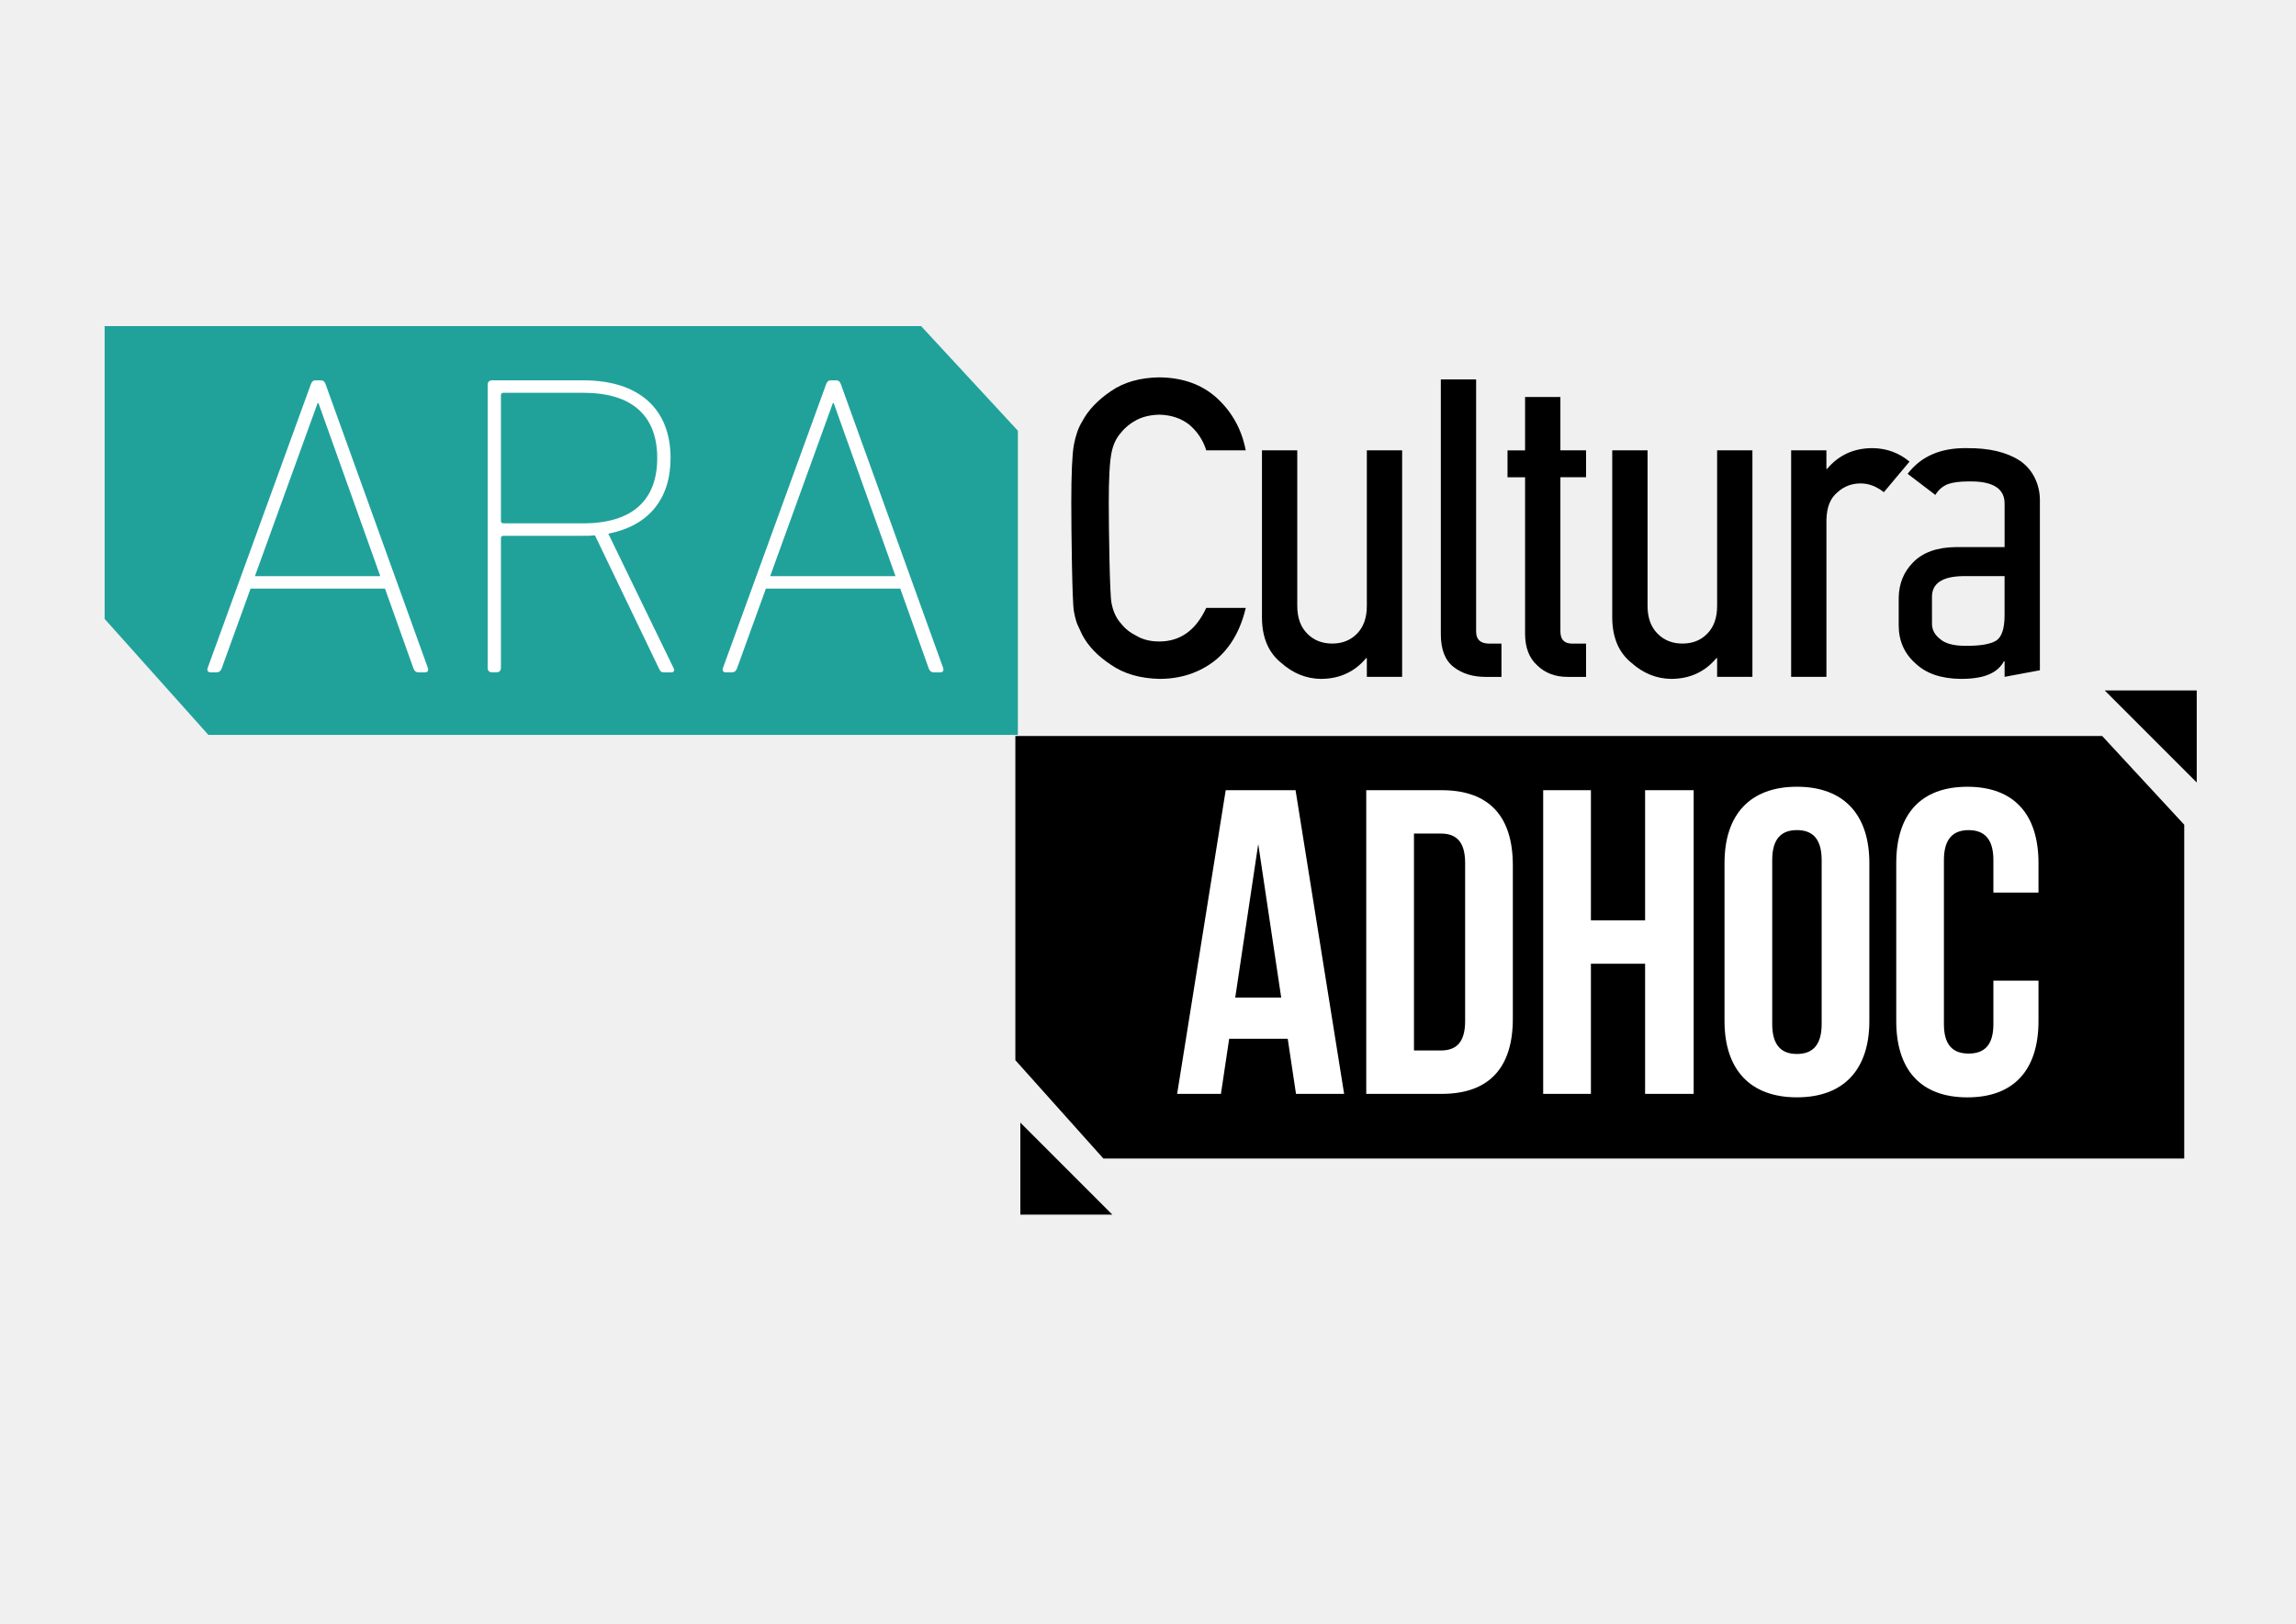
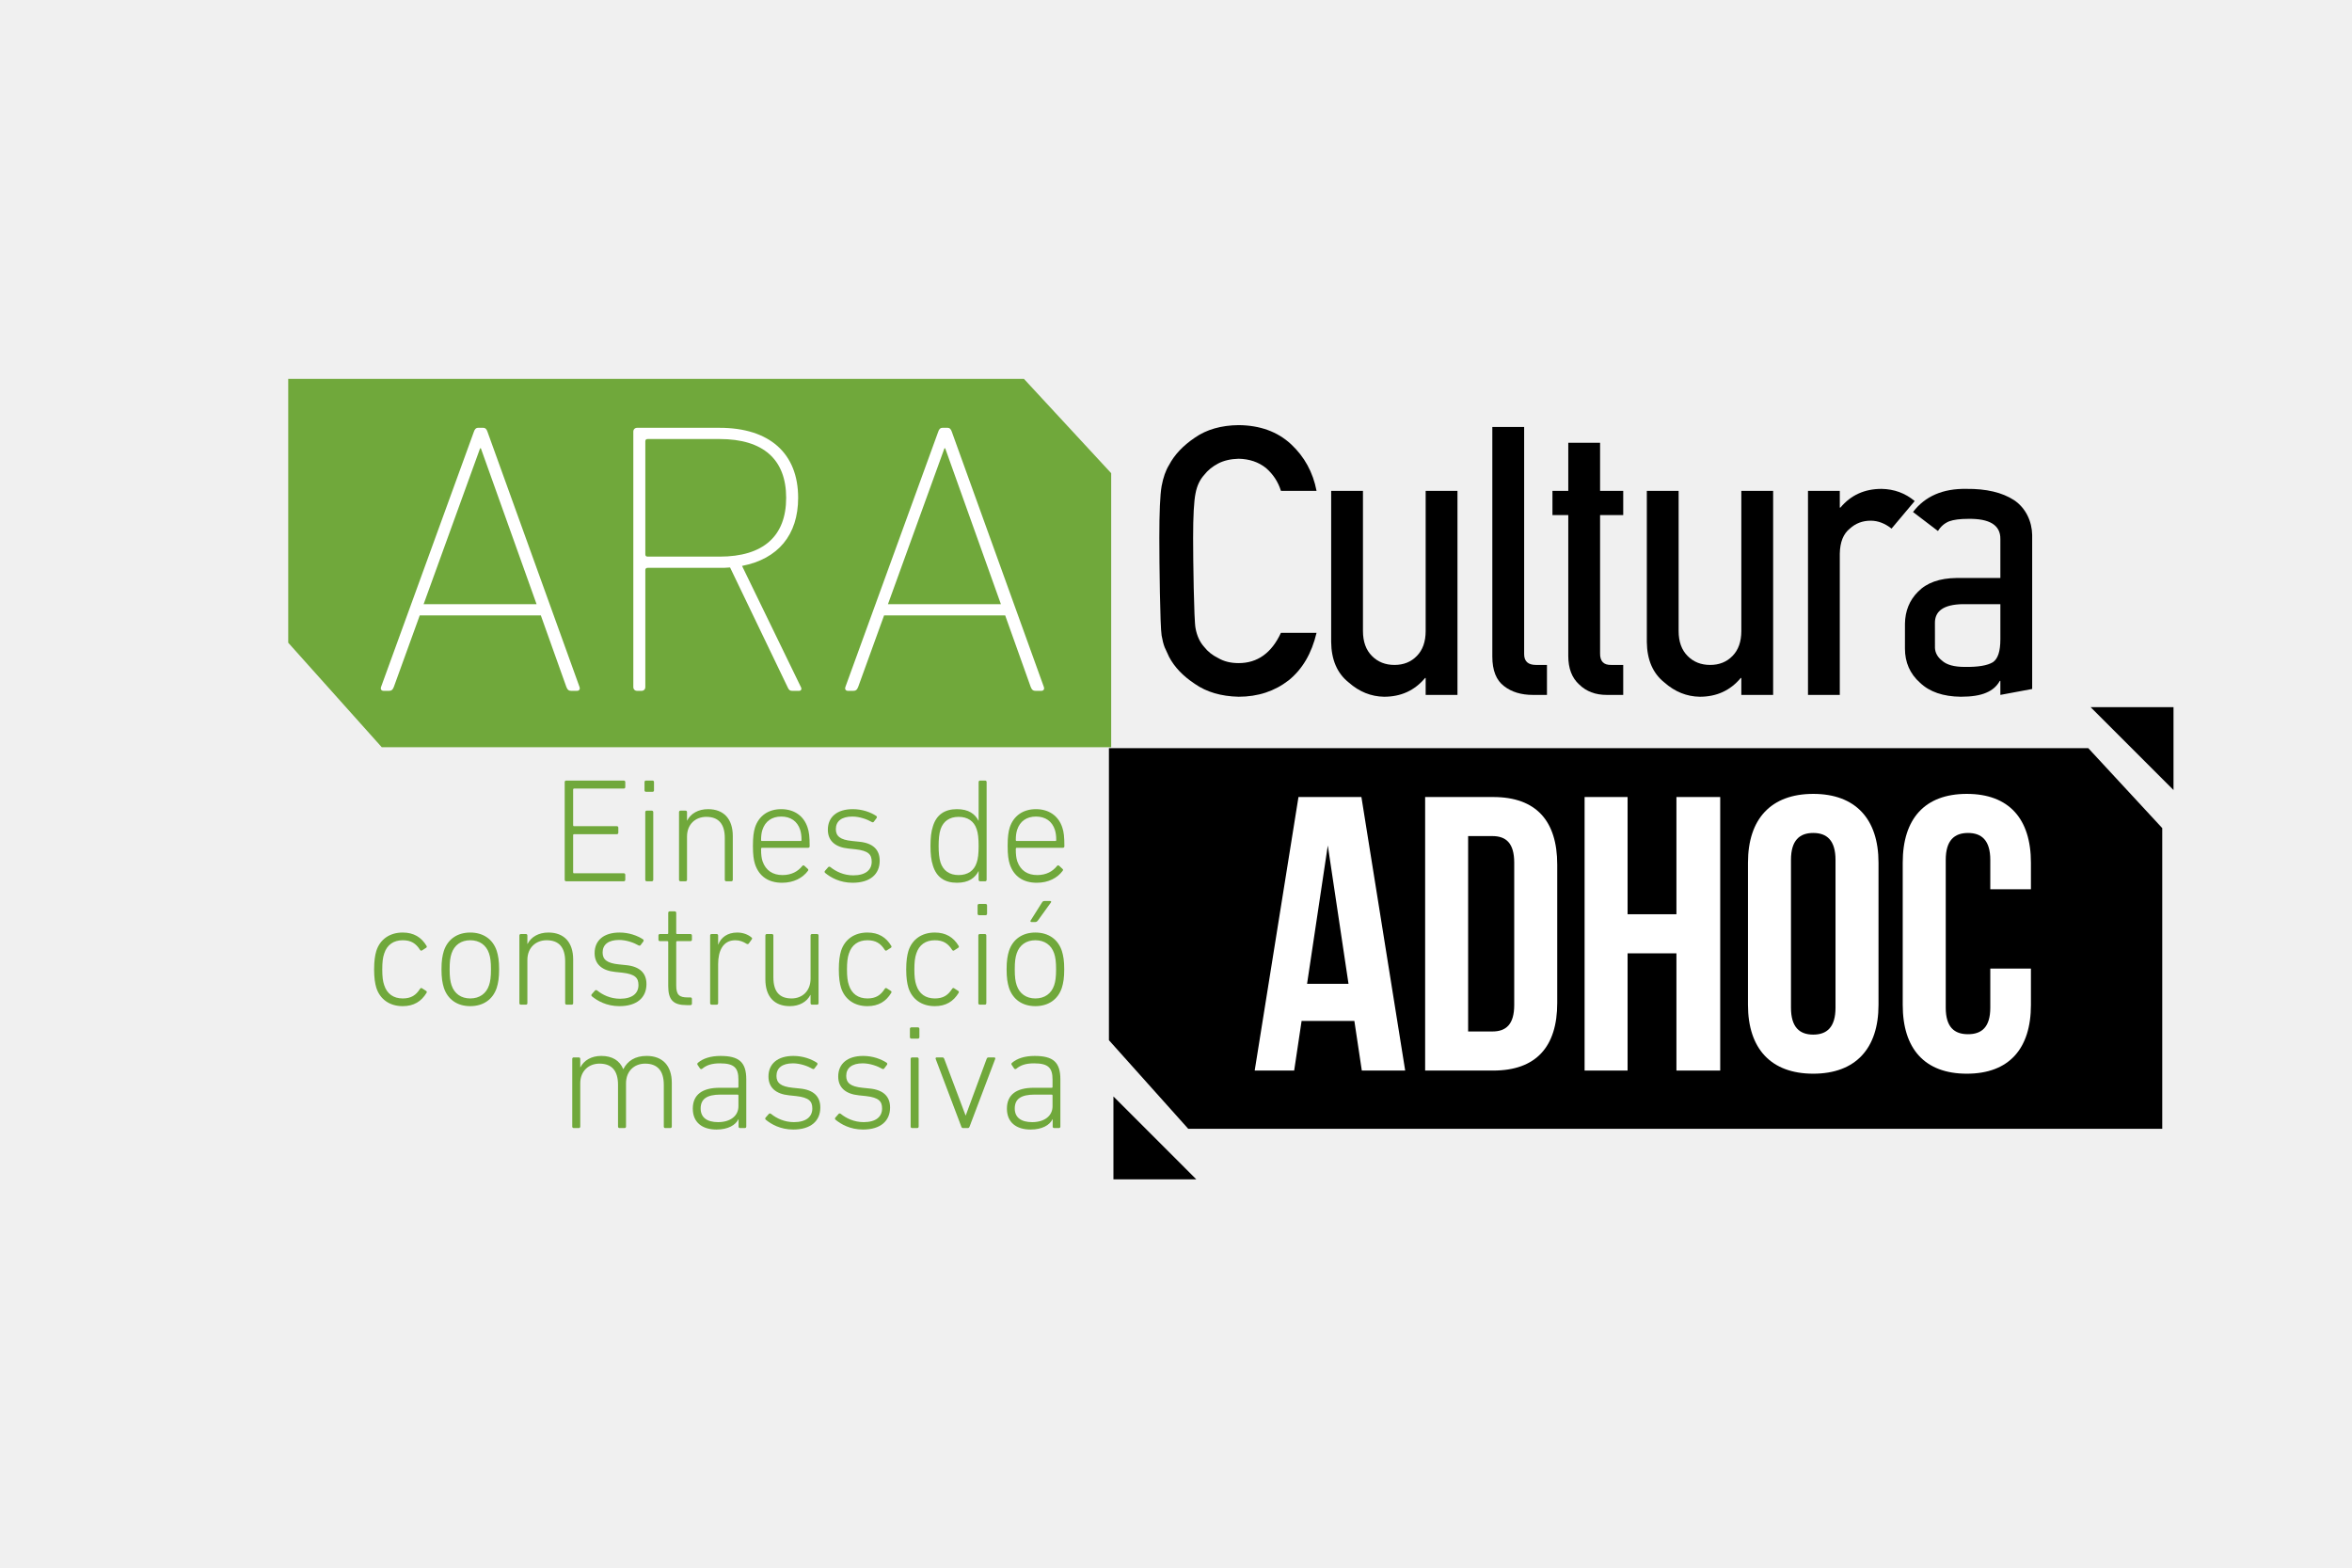
- <svg xmlns="http://www.w3.org/2000/svg" version="1.1" id="Capa_1" x="0px" y="0px" viewBox="0 0 841.89 595.28" style="enable-background:new 0 0 841.89 595.28;" xml:space="preserve">
-   <style type="text/css">
- 	.st0{fill:#20A29B;}
- 	.st1{fill:#FFFFFF;}
- </style>
-   <polygon class="st0" points="373.23,269.42 76.41,269.42 38.37,226.9 38.37,119.54 337.73,119.54 373.23,157.91 " />
+ <svg xmlns="http://www.w3.org/2000/svg" version="1.1" id="Capa_1" x="0px" y="0px" width="425.197px" height="283.465px" viewBox="0 0 425.197 283.465" enable-background="new 0 0 425.197 283.465" xml:space="preserve">
  <g>
-     <path class="st1" d="M113.93,141.01c0.31-0.94,0.79-1.57,1.73-1.57h2.05c0.94,0,1.42,0.63,1.73,1.57l37.47,103.92   c0.31,0.94-0.16,1.57-1.1,1.57h-2.2c-0.94,0-1.57-0.31-2.05-1.57l-10.39-29.13H91.88l-10.55,29.13c-0.47,1.26-1.1,1.57-2.05,1.57   h-2.05c-0.94,0-1.42-0.63-1.1-1.57L113.93,141.01z M139.44,211.23l-22.67-63.45h-0.31l-22.99,63.45H139.44z" />
-     <path class="st1" d="M243.51,246.5c-0.94,0-1.42-0.31-1.89-1.42l-23.46-48.81c-1.42,0.16-2.83,0.16-4.25,0.16h-29.29   c-0.63,0-0.94,0.31-0.94,0.94v47.55c0,0.94-0.63,1.57-1.57,1.57h-1.73c-0.94,0-1.57-0.63-1.57-1.57V141.01   c0-0.94,0.63-1.57,1.57-1.57h33.54c20.31,0,31.96,10.39,31.96,28.5c0,15.12-8.19,24.88-22.83,27.71l23.93,49.28   c0.47,0.79,0.16,1.57-0.79,1.57H243.51z M240.99,167.93c0-15.59-9.29-23.93-27.08-23.93h-29.29c-0.63,0-0.94,0.31-0.94,0.94v45.98   c0,0.63,0.31,0.94,0.94,0.94h29.29C231.7,191.86,240.99,183.52,240.99,167.93z" />
-     <path class="st1" d="M302.87,141.01c0.31-0.94,0.79-1.57,1.73-1.57h2.05c0.94,0,1.42,0.63,1.73,1.57l37.47,103.92   c0.31,0.94-0.16,1.57-1.1,1.57h-2.2c-0.94,0-1.57-0.31-2.05-1.57l-10.39-29.13h-49.28l-10.55,29.13c-0.47,1.26-1.1,1.57-2.05,1.57   h-2.05c-0.94,0-1.42-0.63-1.1-1.57L302.87,141.01z M328.37,211.23l-22.67-63.45h-0.31l-22.99,63.45H328.37z" />
-   </g>
-   <g>
-     <path d="M456.79,222.88c-1.98,8.38-5.76,14.82-11.33,19.32c-5.74,4.46-12.53,6.69-20.37,6.69c-7.1-0.17-13.03-1.9-17.77-5.2   c-4.83-3.18-8.34-6.85-10.53-11.02c-0.66-1.36-1.26-2.66-1.8-3.9c-0.49-1.28-0.91-2.89-1.24-4.83c-0.62-3.63-0.93-29.37-0.93-39.7   c0-10.49,0.31-17.5,0.93-21.05c0.66-3.55,1.67-6.42,3.03-8.61c2.19-4.17,5.7-7.88,10.53-11.15c4.75-3.3,10.67-4.99,17.77-5.08   c8.71,0.08,15.81,2.66,21.3,7.74c5.49,5.12,8.96,11.46,10.4,19.01H442.3c-1.12-3.63-3.14-6.73-6.07-9.29   c-3.06-2.44-6.77-3.69-11.15-3.78c-3.22,0.08-5.99,0.72-8.3,1.92c-2.35,1.24-4.25,2.79-5.7,4.64c-1.78,1.94-2.95,4.44-3.53,7.49   c-0.66,3.22-0.99,9.27-0.99,18.14c0,8.88,0.33,33.65,0.99,36.78c0.58,3.14,1.75,5.68,3.53,7.62c1.44,1.86,3.34,3.37,5.7,4.52   c2.31,1.36,5.08,2.04,8.3,2.04c7.68,0,13.42-4.11,17.22-12.32H456.79z" />
-     <path d="M462.74,165.1h12.94v57.03c0,4.33,1.22,7.72,3.65,10.16c2.39,2.44,5.45,3.65,9.17,3.65c3.71,0,6.75-1.22,9.1-3.65   c2.39-2.44,3.59-5.82,3.59-10.16V165.1h12.94v83.04h-12.94v-6.87h-0.25c-4.25,5.08-9.8,7.62-16.66,7.62   c-5.33-0.08-10.14-2.02-14.43-5.82c-4.67-3.72-7.04-9.21-7.12-16.47V165.1z" />
-     <path d="M528.32,139.1h12.94v92.46c0,2.93,1.61,4.4,4.83,4.4h4.46v12.2h-5.76c-4.71,0-8.59-1.18-11.64-3.53   c-3.22-2.39-4.83-6.42-4.83-12.08V139.1z" />
-     <path d="M559.22,145.54h12.94v19.57h9.41v9.85h-9.41v56.23c-0.08,3.26,1.44,4.85,4.58,4.77h4.83v12.2h-6.75   c-4.54,0-8.26-1.4-11.15-4.21c-2.97-2.68-4.46-6.56-4.46-11.64v-57.34h-6.44v-9.85h6.44V145.54z" />
-     <path d="M591.18,165.1h12.94v57.03c0,4.33,1.22,7.72,3.65,10.16c2.39,2.44,5.45,3.65,9.17,3.65c3.71,0,6.75-1.22,9.1-3.65   c2.39-2.44,3.59-5.82,3.59-10.16V165.1h12.94v83.04h-12.94v-6.87h-0.25c-4.25,5.08-9.8,7.62-16.66,7.62   c-5.33-0.08-10.14-2.02-14.43-5.82c-4.67-3.72-7.04-9.21-7.12-16.47V165.1z" />
-     <path d="M656.76,165.1h12.94v6.81h0.25c4.25-5.08,9.83-7.62,16.72-7.62c5.16,0.08,9.66,1.73,13.5,4.95l-9.41,11.21   c-2.72-2.15-5.55-3.22-8.48-3.22c-3.3,0-6.13,1.07-8.48,3.22c-2.64,2.11-4.01,5.51-4.09,10.22v57.47h-12.94V165.1z" />
-     <path d="M735.04,242.45h-0.25c-1.2,2.19-3.06,3.8-5.57,4.83c-2.48,1.07-5.91,1.61-10.28,1.61c-7.18-0.08-12.72-1.98-16.6-5.7   c-4.09-3.63-6.13-8.28-6.13-13.93c0-0.14,0-9.97,0-10.11c0.09-5.22,1.87-9.55,5.32-13.01c3.55-3.63,8.75-5.49,15.61-5.57h17.9   v-15.83c0.08-5.66-4.32-8.4-13.19-8.24c-3.22,0-5.76,0.33-7.62,0.99c-1.94,0.78-3.47,2.11-4.58,3.96l-10.16-7.74   c4.91-6.44,12.16-9.58,21.74-9.41c8.09-0.08,14.55,1.45,19.38,4.58c4.83,3.22,7.29,8.75,7.37,14.18v62.67l-12.94,2.41V242.45z    M735.04,211.22h-15.48c-7.51,0.17-11.23,2.75-11.15,7.74c0,0.15,0,9.99,0.01,10.14c0.13,1.99,1.09,3.7,2.9,5.12   c1.86,1.69,4.93,2.54,9.23,2.54c5.41,0.08,9.23-0.56,11.45-1.92c2.02-1.36,3.03-4.46,3.03-9.29V211.22z" />
-   </g>
-   <g>
-     <polygon points="800.91,424.73 404.58,424.73 372.31,388.68 372.31,269.82 770.81,269.82 800.91,302.36  " />
-     <path class="st1" d="M492.86,401.03h-17.65l-3.03-20.2h-21.47l-3.02,20.2h-16.06l17.81-111.33h25.61L492.86,401.03z M452.93,365.73   h16.86l-8.42-56.3L452.93,365.73z" />
-     <path class="st1" d="M500.97,289.7h27.67c17.5,0,26.08,9.7,26.08,27.51v56.3c0,17.81-8.59,27.52-26.08,27.52h-27.67V289.7z    M518.47,305.6v79.52h9.86c5.57,0,8.9-2.86,8.9-10.81v-57.89c0-7.96-3.33-10.82-8.9-10.82H518.47z" />
-     <path class="st1" d="M583.35,401.03h-17.5V289.7h17.5v47.71h19.87V289.7h17.81v111.33h-17.81v-47.71h-19.87V401.03z" />
-     <path class="st1" d="M632.34,316.42c0-17.81,9.38-27.99,26.55-27.99c17.17,0,26.56,10.18,26.56,27.99v57.89   c0,17.81-9.39,27.99-26.56,27.99c-17.17,0-26.55-10.18-26.55-27.99V316.42z M649.83,375.43c0,7.95,3.49,10.97,9.06,10.97   c5.57,0,9.07-3.03,9.07-10.97v-60.12c0-7.96-3.49-10.98-9.07-10.98c-5.57,0-9.06,3.02-9.06,10.98V375.43z" />
-     <path class="st1" d="M747.47,359.52v14.8c0,17.81-8.9,27.99-26.08,27.99s-26.08-10.18-26.08-27.99v-57.89   c0-17.81,8.9-27.99,26.08-27.99s26.08,10.18,26.08,27.99v10.81h-16.54v-11.92c0-7.96-3.5-10.98-9.07-10.98s-9.07,3.02-9.07,10.98   v60.12c0,7.95,3.5,10.81,9.07,10.81s9.07-2.86,9.07-10.81v-15.91H747.47z" />
-     <polygon points="407.87,445.31 374.14,411.57 374.14,445.31  " />
-     <polygon points="771.75,253.13 805.49,286.87 805.49,253.13  " />
+     <g>
+       <polygon fill="#70A83B" points="200.88,135.105 69.01,135.105 52.105,116.213 52.105,68.512 185.112,68.512 200.88,85.56   " />
+       <g>
+         <path fill="#FFFFFF" d="M85.673,78.055c0.14-0.419,0.35-0.699,0.77-0.699h0.909c0.42,0,0.63,0.28,0.77,0.699l16.647,46.165     c0.14,0.419-0.07,0.699-0.49,0.699h-0.979c-0.419,0-0.699-0.14-0.909-0.699l-4.617-12.94H75.88l-4.686,12.94     c-0.21,0.56-0.49,0.699-0.91,0.699h-0.909c-0.419,0-0.629-0.28-0.49-0.699L85.673,78.055z M97.004,109.251L86.932,81.062h-0.14     L76.58,109.251H97.004z" />
+         <path fill="#FFFFFF" d="M143.242,124.919c-0.419,0-0.629-0.14-0.839-0.629l-10.422-21.684c-0.629,0.07-1.259,0.07-1.889,0.07     h-13.01c-0.28,0-0.42,0.14-0.42,0.42v21.124c0,0.419-0.28,0.699-0.699,0.699h-0.77c-0.419,0-0.7-0.28-0.7-0.699V78.055     c0-0.419,0.28-0.699,0.7-0.699h14.898c9.023,0,14.199,4.616,14.199,12.66c0,6.715-3.637,11.052-10.142,12.311l10.632,21.894     c0.21,0.35,0.07,0.699-0.35,0.699H143.242z M142.123,90.016c0-6.925-4.127-10.632-12.031-10.632h-13.01     c-0.28,0-0.42,0.14-0.42,0.42v20.424c0,0.28,0.14,0.419,0.42,0.419h13.01C137.996,100.647,142.123,96.94,142.123,90.016z" />
+         <path fill="#FFFFFF" d="M169.616,78.055c0.14-0.419,0.35-0.699,0.77-0.699h0.909c0.42,0,0.629,0.28,0.77,0.699l16.647,46.165     c0.14,0.419-0.07,0.699-0.489,0.699h-0.979c-0.419,0-0.699-0.14-0.909-0.699l-4.616-12.94h-21.894l-4.687,12.94     c-0.209,0.56-0.489,0.699-0.909,0.699h-0.909c-0.42,0-0.629-0.28-0.49-0.699L169.616,78.055z M180.947,109.251l-10.072-28.188     h-0.14l-10.212,28.188H180.947z" />
+       </g>
+       <g>
+         <path d="M238.006,114.426c-0.88,3.724-2.559,6.585-5.036,8.584c-2.548,1.981-5.566,2.972-9.051,2.972     c-3.154-0.074-5.787-0.844-7.896-2.312c-2.146-1.413-3.705-3.044-4.677-4.897c-0.294-0.605-0.56-1.184-0.798-1.733     c-0.22-0.569-0.404-1.284-0.551-2.146c-0.274-1.614-0.412-13.051-0.412-17.637c0-4.658,0.138-7.777,0.412-9.354     c0.294-1.578,0.744-2.853,1.349-3.825c0.972-1.853,2.53-3.503,4.677-4.952c2.109-1.467,4.742-2.219,7.896-2.256     c3.87,0.037,7.025,1.183,9.465,3.439c2.439,2.274,3.98,5.09,4.622,8.446h-6.438c-0.496-1.613-1.396-2.99-2.696-4.127     c-1.357-1.082-3.009-1.641-4.953-1.678c-1.43,0.037-2.66,0.321-3.687,0.853c-1.046,0.55-1.89,1.238-2.53,2.063     c-0.789,0.862-1.312,1.972-1.569,3.329c-0.294,1.431-0.44,4.118-0.44,8.062c0,3.944,0.146,14.95,0.44,16.343     c0.257,1.395,0.78,2.522,1.569,3.384c0.641,0.826,1.484,1.496,2.53,2.009c1.026,0.605,2.257,0.908,3.687,0.908     c3.412,0,5.96-1.825,7.649-5.476H238.006z" />
+         <path d="M240.649,88.756h5.749v25.34c0,1.926,0.542,3.43,1.623,4.512c1.063,1.082,2.423,1.623,4.073,1.623     s2.999-0.542,4.044-1.623c1.063-1.082,1.595-2.586,1.595-4.512v-25.34h5.75v36.896h-5.75v-3.054h-0.109     c-1.889,2.256-4.355,3.385-7.401,3.385c-2.366-0.037-4.502-0.899-6.41-2.587c-2.072-1.65-3.127-4.09-3.163-7.318V88.756z" />
+         <path d="M269.786,77.201h5.75v41.077c0,1.303,0.715,1.954,2.146,1.954h1.98v5.42h-2.559c-2.092,0-3.816-0.522-5.174-1.568     c-1.43-1.064-2.145-2.853-2.145-5.366V77.201z" />
+         <path d="M283.515,80.062h5.75v8.694h4.184v4.375h-4.184v24.982c-0.035,1.449,0.643,2.156,2.037,2.119h2.146v5.42h-3     c-2.016,0-3.666-0.624-4.951-1.871c-1.32-1.192-1.982-2.917-1.982-5.172V93.131h-2.861v-4.375h2.861V80.062z" />
+         <path d="M297.714,88.756h5.75v25.34c0,1.926,0.541,3.43,1.623,4.512c1.064,1.082,2.422,1.623,4.072,1.623     s2.998-0.542,4.045-1.623c1.062-1.082,1.596-2.586,1.596-4.512v-25.34h5.75v36.896h-5.75v-3.054h-0.111     c-1.889,2.256-4.355,3.385-7.4,3.385c-2.367-0.037-4.502-0.899-6.41-2.587c-2.074-1.65-3.127-4.09-3.164-7.318V88.756z" />
+         <path d="M326.851,88.756h5.75v3.026h0.109c1.889-2.256,4.367-3.384,7.43-3.384c2.291,0.038,4.293,0.771,5.998,2.202l-4.184,4.979     c-1.209-0.954-2.467-1.43-3.768-1.43c-1.469,0-2.725,0.477-3.77,1.43c-1.174,0.936-1.779,2.449-1.816,4.54v25.532h-5.75V88.756z" />
+         <path d="M361.628,123.12h-0.109c-0.531,0.973-1.357,1.688-2.475,2.147c-1.102,0.476-2.625,0.715-4.568,0.715     c-3.191-0.037-5.65-0.881-7.375-2.532c-1.814-1.613-2.723-3.677-2.723-6.19c0-0.063,0-4.43,0.002-4.493     c0.041-2.317,0.828-4.245,2.365-5.779c1.576-1.614,3.889-2.44,6.932-2.477h7.951v-7.033c0.037-2.513-1.916-3.733-5.859-3.659     c-1.432,0-2.559,0.146-3.385,0.44c-0.861,0.349-1.541,0.936-2.035,1.76l-4.512-3.439c2.182-2.861,5.4-4.255,9.656-4.182     c3.594-0.037,6.467,0.643,8.611,2.036c2.145,1.431,3.238,3.889,3.275,6.302v27.843l-5.752,1.072V123.12z M361.628,109.244h-6.877     c-3.338,0.074-4.988,1.22-4.953,3.439c0,0.068,0.004,4.437,0.006,4.503c0.057,0.886,0.486,1.644,1.287,2.275     c0.824,0.752,2.191,1.128,4.1,1.128c2.402,0.037,4.1-0.248,5.09-0.853c0.9-0.605,1.348-1.981,1.348-4.127V109.244z" />
+       </g>
+       <g>
+         <polygon points="390.894,204.106 214.81,204.106 200.474,188.087 200.474,135.279 377.519,135.279 390.894,149.737    " />
+         <path fill="#FFFFFF" d="M254.032,193.575h-7.842l-1.346-8.973h-9.54l-1.343,8.973h-7.136l7.915-49.46h11.377L254.032,193.575z      M236.293,177.89h7.492l-3.743-25.014L236.293,177.89z" />
+         <path fill="#FFFFFF" d="M257.638,144.115h12.293c7.771,0,11.586,4.31,11.586,12.222v25.014c0,7.914-3.814,12.225-11.586,12.225     h-12.293V144.115z M265.409,151.179v35.33h4.381c2.473,0,3.953-1.271,3.953-4.803v-25.721c0-3.534-1.48-4.807-3.953-4.807     H265.409z" />
+         <path fill="#FFFFFF" d="M294.237,193.575h-7.771v-49.46h7.771v21.196h8.83v-21.196h7.914v49.46h-7.914v-21.196h-8.83V193.575z" />
+         <path fill="#FFFFFF" d="M316.001,155.985c0-7.914,4.168-12.438,11.797-12.438s11.801,4.523,11.801,12.438v25.721     c0,7.912-4.172,12.436-11.801,12.436s-11.797-4.523-11.797-12.436V155.985z M323.774,182.2c0,3.531,1.549,4.875,4.023,4.875     c2.477,0,4.029-1.344,4.029-4.875v-26.709c0-3.535-1.553-4.877-4.029-4.877c-2.475,0-4.023,1.342-4.023,4.877V182.2z" />
+         <path fill="#FFFFFF" d="M367.153,175.132v6.574c0,7.912-3.955,12.436-11.588,12.436c-7.631,0-11.588-4.523-11.588-12.436v-25.721     c0-7.914,3.957-12.438,11.588-12.438c7.633,0,11.588,4.523,11.588,12.438v4.803h-7.346v-5.297c0-3.535-1.557-4.877-4.027-4.877     c-2.473,0-4.027,1.342-4.027,4.877V182.2c0,3.531,1.555,4.803,4.027,4.803c2.471,0,4.027-1.271,4.027-4.803v-7.068H367.153z" />
+         <polygon points="216.274,213.247 201.287,198.259 201.287,213.247    " />
+         <polygon points="377.94,127.865 392.929,142.854 392.929,127.865    " />
+       </g>
+     </g>
+     <g>
+       <path fill="#70A83B" d="M102.086,141.408c0-0.161,0.107-0.268,0.268-0.268h10.417c0.161,0,0.268,0.107,0.268,0.268v0.91    c0,0.161-0.107,0.268-0.268,0.268h-8.998c-0.107,0-0.161,0.053-0.161,0.161v6.48c0,0.107,0.054,0.161,0.161,0.161h7.739    c0.161,0,0.268,0.106,0.268,0.268v0.91c0,0.161-0.107,0.269-0.268,0.269h-7.739c-0.107,0-0.161,0.053-0.161,0.16v6.748    c0,0.107,0.054,0.161,0.161,0.161h8.998c0.161,0,0.268,0.107,0.268,0.268v0.911c0,0.16-0.107,0.268-0.268,0.268h-10.417    c-0.161,0-0.268-0.107-0.268-0.268V141.408z" />
+       <path fill="#70A83B" d="M116.785,143.176c-0.161,0-0.268-0.107-0.268-0.268v-1.5c0-0.161,0.107-0.268,0.268-0.268h1.178    c0.161,0,0.268,0.107,0.268,0.268v1.5c0,0.16-0.107,0.268-0.268,0.268H116.785z M116.919,159.351    c-0.161,0-0.268-0.107-0.268-0.268v-12.238c0-0.161,0.107-0.268,0.268-0.268h0.911c0.161,0,0.268,0.106,0.268,0.268v12.238    c0,0.16-0.107,0.268-0.268,0.268H116.919z" />
+       <path fill="#70A83B" d="M131.297,159.351c-0.161,0-0.268-0.107-0.268-0.268v-7.552c0-2.545-1.125-3.83-3.347-3.83    c-1.955,0-3.481,1.339-3.481,3.562v7.82c0,0.16-0.107,0.268-0.268,0.268h-0.911c-0.161,0-0.268-0.107-0.268-0.268v-12.238    c0-0.161,0.107-0.268,0.268-0.268h0.911c0.161,0,0.268,0.106,0.268,0.268v1.526h0.027c0.643-1.259,1.981-2.062,3.776-2.062    c2.838,0,4.472,1.768,4.472,4.874v7.9c0,0.16-0.107,0.268-0.268,0.268H131.297z" />
+       <path fill="#70A83B" d="M136.489,156.244c-0.241-0.776-0.375-1.66-0.375-3.294c0-1.606,0.134-2.544,0.375-3.32    c0.696-2.143,2.437-3.321,4.74-3.321c2.303,0,4.07,1.179,4.767,3.321c0.268,0.803,0.375,1.633,0.375,3.4    c0,0.161-0.107,0.268-0.294,0.268h-8.329c-0.107,0-0.161,0.081-0.161,0.188c0,1.071,0.081,1.661,0.268,2.25    c0.589,1.687,1.875,2.49,3.615,2.49c1.661,0,2.812-0.696,3.562-1.634c0.107-0.134,0.241-0.16,0.375-0.054l0.616,0.562    c0.134,0.107,0.134,0.241,0.027,0.375c-0.938,1.259-2.544,2.143-4.66,2.143C138.899,159.618,137.212,158.439,136.489,156.244z     M144.737,152.066c0.107,0,0.161-0.054,0.161-0.161c0-0.776-0.08-1.339-0.241-1.848c-0.509-1.58-1.741-2.41-3.428-2.41    c-1.661,0-2.892,0.83-3.401,2.41c-0.161,0.509-0.241,1.071-0.241,1.848c0,0.107,0.054,0.161,0.161,0.161H144.737z" />
+       <path fill="#70A83B" d="M149.152,157.824c-0.107-0.107-0.107-0.269,0-0.375l0.589-0.67c0.107-0.106,0.268-0.08,0.375,0    c0.991,0.804,2.41,1.5,4.151,1.5c2.223,0,3.32-0.991,3.32-2.464c0-1.285-0.562-1.981-2.919-2.249l-1.285-0.134    c-2.383-0.241-3.723-1.393-3.723-3.401c0-2.33,1.688-3.723,4.499-3.723c1.741,0,3.24,0.562,4.258,1.232    c0.134,0.106,0.134,0.268,0.054,0.375l-0.482,0.643c-0.081,0.134-0.241,0.16-0.375,0.08c-0.83-0.482-2.196-0.991-3.535-0.991    c-1.955,0-2.973,0.857-2.973,2.276c0,1.259,0.776,1.929,2.946,2.143l1.285,0.134c2.491,0.241,3.696,1.446,3.696,3.428    c0,2.437-1.714,3.99-4.901,3.99C151.831,159.618,150.144,158.654,149.152,157.824z" />
+       <path fill="#70A83B" d="M177.185,159.351c-0.161,0-0.268-0.107-0.268-0.268v-1.554h-0.027c-0.616,1.205-1.768,2.089-3.883,2.089    c-2.25,0-3.696-1.018-4.338-3.053c-0.348-1.045-0.455-2.169-0.455-3.589c0-1.445,0.107-2.57,0.455-3.615    c0.643-2.035,2.089-3.053,4.338-3.053c2.115,0,3.267,0.884,3.883,2.089h0.027v-6.989c0-0.161,0.107-0.268,0.268-0.268h0.911    c0.161,0,0.268,0.107,0.268,0.268v17.675c0,0.16-0.107,0.268-0.268,0.268H177.185z M176.569,155.977    c0.241-0.696,0.348-1.607,0.348-3s-0.107-2.329-0.348-3.025c-0.482-1.5-1.66-2.25-3.267-2.25c-1.66,0-2.785,0.804-3.267,2.25    c-0.268,0.803-0.348,1.874-0.348,3.025c0,1.125,0.081,2.196,0.348,3c0.482,1.445,1.607,2.249,3.267,2.249    C174.909,158.226,176.087,157.476,176.569,155.977z" />
+       <path fill="#70A83B" d="M182.538,156.244c-0.241-0.776-0.375-1.66-0.375-3.294c0-1.606,0.134-2.544,0.375-3.32    c0.696-2.143,2.437-3.321,4.74-3.321c2.303,0,4.07,1.179,4.767,3.321c0.268,0.803,0.375,1.633,0.375,3.4    c0,0.161-0.107,0.268-0.294,0.268h-8.329c-0.107,0-0.161,0.081-0.161,0.188c0,1.071,0.081,1.661,0.268,2.25    c0.589,1.687,1.875,2.49,3.615,2.49c1.661,0,2.812-0.696,3.562-1.634c0.107-0.134,0.241-0.16,0.375-0.054l0.616,0.562    c0.134,0.107,0.134,0.241,0.027,0.375c-0.938,1.259-2.544,2.143-4.66,2.143C184.948,159.618,183.261,158.439,182.538,156.244z     M190.786,152.066c0.107,0,0.161-0.054,0.161-0.161c0-0.776-0.08-1.339-0.241-1.848c-0.509-1.58-1.741-2.41-3.428-2.41    c-1.661,0-2.892,0.83-3.401,2.41c-0.161,0.509-0.241,1.071-0.241,1.848c0,0.107,0.054,0.161,0.161,0.161H190.786z" />
+       <path fill="#70A83B" d="M68.033,171.94c0.669-2.089,2.41-3.32,4.767-3.32c2.009,0,3.375,0.856,4.312,2.41    c0.081,0.134,0.054,0.268-0.08,0.348l-0.75,0.482c-0.134,0.08-0.268,0.026-0.348-0.107c-0.75-1.178-1.633-1.74-3.133-1.74    c-1.66,0-2.838,0.83-3.347,2.409c-0.241,0.696-0.348,1.554-0.348,2.866c0,1.312,0.107,2.142,0.348,2.838    c0.509,1.58,1.687,2.41,3.347,2.41c1.5,0,2.384-0.562,3.133-1.74c0.081-0.134,0.214-0.188,0.348-0.107l0.75,0.482    c0.134,0.08,0.161,0.214,0.08,0.348c-0.937,1.554-2.303,2.41-4.312,2.41c-2.356,0-4.097-1.231-4.767-3.32    c-0.241-0.804-0.401-1.794-0.401-3.32S67.792,172.744,68.033,171.94z" />
+       <path fill="#70A83B" d="M80.241,178.608c-0.268-0.857-0.428-1.794-0.428-3.348c0-1.526,0.161-2.464,0.428-3.32    c0.696-2.115,2.437-3.32,4.767-3.32c2.357,0,4.097,1.205,4.793,3.32c0.268,0.856,0.429,1.794,0.429,3.32    c0,1.554-0.161,2.49-0.429,3.348c-0.696,2.115-2.437,3.32-4.793,3.32C82.678,181.929,80.938,180.724,80.241,178.608z     M88.409,178.153c0.241-0.724,0.348-1.5,0.348-2.893c0-1.365-0.107-2.143-0.348-2.865c-0.509-1.526-1.74-2.383-3.401-2.383    c-1.633,0-2.865,0.856-3.374,2.383c-0.241,0.723-0.348,1.5-0.348,2.865c0,1.393,0.107,2.169,0.348,2.893    c0.509,1.526,1.741,2.383,3.374,2.383C86.668,180.536,87.9,179.68,88.409,178.153z" />
+       <path fill="#70A83B" d="M102.438,181.661c-0.161,0-0.268-0.107-0.268-0.268v-7.552c0-2.544-1.125-3.829-3.347-3.829    c-1.955,0-3.481,1.339-3.481,3.562v7.819c0,0.16-0.107,0.268-0.268,0.268h-0.911c-0.161,0-0.268-0.107-0.268-0.268v-12.238    c0-0.16,0.107-0.268,0.268-0.268h0.911c0.161,0,0.268,0.107,0.268,0.268v1.526h0.027c0.643-1.259,1.981-2.062,3.776-2.062    c2.838,0,4.472,1.768,4.472,4.873v7.9c0,0.16-0.107,0.268-0.268,0.268H102.438z" />
+       <path fill="#70A83B" d="M106.987,180.135c-0.107-0.107-0.107-0.268,0-0.375l0.589-0.67c0.107-0.106,0.268-0.08,0.375,0    c0.991,0.804,2.41,1.5,4.151,1.5c2.223,0,3.32-0.99,3.32-2.464c0-1.285-0.562-1.981-2.919-2.249l-1.285-0.134    c-2.383-0.241-3.723-1.393-3.723-3.401c0-2.329,1.688-3.722,4.499-3.722c1.741,0,3.24,0.562,4.258,1.231    c0.134,0.107,0.134,0.268,0.054,0.375l-0.482,0.643c-0.081,0.134-0.241,0.161-0.375,0.08c-0.83-0.481-2.196-0.99-3.535-0.99    c-1.955,0-2.973,0.856-2.973,2.275c0,1.259,0.776,1.929,2.946,2.143l1.285,0.134c2.491,0.241,3.696,1.446,3.696,3.428    c0,2.438-1.714,3.99-4.901,3.99C109.665,181.929,107.978,180.965,106.987,180.135z" />
+       <path fill="#70A83B" d="M124.122,181.741c-2.41,0-3.32-0.937-3.32-3.454v-7.953c0-0.107-0.054-0.161-0.161-0.161h-1.339    c-0.161,0-0.268-0.106-0.268-0.268v-0.75c0-0.16,0.107-0.268,0.268-0.268h1.339c0.107,0,0.161-0.054,0.161-0.161v-3.668    c0-0.161,0.107-0.269,0.268-0.269h0.911c0.161,0,0.268,0.107,0.268,0.269v3.668c0,0.107,0.054,0.161,0.161,0.161h2.41    c0.161,0,0.268,0.107,0.268,0.268v0.75c0,0.161-0.107,0.268-0.268,0.268h-2.41c-0.107,0-0.161,0.054-0.161,0.161v7.873    c0,1.714,0.589,2.142,2.062,2.142h0.509c0.161,0,0.268,0.107,0.268,0.269v0.856c0,0.161-0.107,0.268-0.268,0.268H124.122z" />
+       <path fill="#70A83B" d="M128.646,181.661c-0.161,0-0.268-0.107-0.268-0.268v-12.238c0-0.16,0.107-0.268,0.268-0.268h0.911    c0.161,0,0.268,0.107,0.268,0.268v1.634h0.027c0.482-1.259,1.633-2.169,3.428-2.169c1.018,0,1.955,0.348,2.571,0.884    c0.134,0.08,0.161,0.214,0.054,0.348l-0.536,0.75c-0.107,0.134-0.241,0.134-0.402,0.054c-0.589-0.375-1.232-0.643-2.035-0.643    c-2.25,0-3.106,1.954-3.106,4.311v7.07c0,0.16-0.107,0.268-0.268,0.268H128.646z" />
+       <path fill="#70A83B" d="M146.8,181.661c-0.161,0-0.268-0.107-0.268-0.268v-1.5h-0.027c-0.643,1.259-1.981,2.035-3.722,2.035    c-2.838,0-4.418-1.768-4.418-4.847v-7.927c0-0.16,0.107-0.268,0.268-0.268h0.911c0.161,0,0.268,0.107,0.268,0.268v7.552    c0,2.57,1.071,3.829,3.294,3.829c1.928,0,3.428-1.339,3.428-3.562v-7.819c0-0.16,0.107-0.268,0.268-0.268h0.91    c0.161,0,0.268,0.107,0.268,0.268v12.238c0,0.16-0.107,0.268-0.268,0.268H146.8z" />
+       <path fill="#70A83B" d="M152.045,171.94c0.669-2.089,2.41-3.32,4.767-3.32c2.009,0,3.375,0.856,4.312,2.41    c0.081,0.134,0.054,0.268-0.08,0.348l-0.75,0.482c-0.134,0.08-0.268,0.026-0.348-0.107c-0.75-1.178-1.633-1.74-3.133-1.74    c-1.66,0-2.838,0.83-3.347,2.409c-0.241,0.696-0.348,1.554-0.348,2.866c0,1.312,0.107,2.142,0.348,2.838    c0.509,1.58,1.687,2.41,3.347,2.41c1.5,0,2.384-0.562,3.133-1.74c0.081-0.134,0.214-0.188,0.348-0.107l0.75,0.482    c0.134,0.08,0.161,0.214,0.08,0.348c-0.937,1.554-2.303,2.41-4.312,2.41c-2.356,0-4.097-1.231-4.767-3.32    c-0.241-0.804-0.401-1.794-0.401-3.32S151.804,172.744,152.045,171.94z" />
+       <path fill="#70A83B" d="M164.226,171.94c0.669-2.089,2.41-3.32,4.767-3.32c2.009,0,3.375,0.856,4.312,2.41    c0.081,0.134,0.054,0.268-0.08,0.348l-0.75,0.482c-0.134,0.08-0.268,0.026-0.348-0.107c-0.75-1.178-1.633-1.74-3.133-1.74    c-1.66,0-2.838,0.83-3.347,2.409c-0.241,0.696-0.348,1.554-0.348,2.866c0,1.312,0.107,2.142,0.348,2.838    c0.509,1.58,1.687,2.41,3.347,2.41c1.5,0,2.384-0.562,3.133-1.74c0.081-0.134,0.214-0.188,0.348-0.107l0.75,0.482    c0.134,0.08,0.161,0.214,0.08,0.348c-0.937,1.554-2.303,2.41-4.312,2.41c-2.356,0-4.097-1.231-4.767-3.32    c-0.241-0.804-0.401-1.794-0.401-3.32S163.985,172.744,164.226,171.94z" />
+       <path fill="#70A83B" d="M176.997,165.486c-0.161,0-0.268-0.106-0.268-0.268v-1.499c0-0.161,0.107-0.269,0.268-0.269h1.178    c0.161,0,0.268,0.107,0.268,0.269v1.499c0,0.161-0.107,0.268-0.268,0.268H176.997z M177.131,181.661    c-0.161,0-0.268-0.107-0.268-0.268v-12.238c0-0.16,0.107-0.268,0.268-0.268h0.911c0.161,0,0.268,0.107,0.268,0.268v12.238    c0,0.16-0.107,0.268-0.268,0.268H177.131z" />
+       <path fill="#70A83B" d="M182.404,178.608c-0.268-0.857-0.428-1.794-0.428-3.348c0-1.526,0.161-2.464,0.428-3.32    c0.696-2.115,2.437-3.32,4.767-3.32c2.357,0,4.097,1.205,4.793,3.32c0.268,0.856,0.429,1.794,0.429,3.32    c0,1.554-0.161,2.49-0.429,3.348c-0.696,2.115-2.437,3.32-4.793,3.32C184.841,181.929,183.101,180.724,182.404,178.608z     M190.572,178.153c0.241-0.724,0.348-1.5,0.348-2.893c0-1.365-0.107-2.143-0.348-2.865c-0.509-1.526-1.74-2.383-3.401-2.383    c-1.633,0-2.865,0.856-3.374,2.383c-0.241,0.723-0.348,1.5-0.348,2.865c0,1.393,0.107,2.169,0.348,2.893    c0.509,1.526,1.741,2.383,3.374,2.383C188.832,180.536,190.063,179.68,190.572,178.153z M186.475,166.719    c-0.161,0-0.241-0.107-0.161-0.268l2.062-3.268c0.107-0.188,0.241-0.268,0.456-0.268h1.018c0.161,0,0.241,0.134,0.134,0.268    l-2.356,3.268c-0.161,0.188-0.268,0.268-0.482,0.268H186.475z" />
+       <path fill="#70A83B" d="M120.27,203.973c-0.161,0-0.268-0.107-0.268-0.268v-7.552c0-2.544-1.151-3.83-3.374-3.83    c-1.955,0-3.455,1.34-3.455,3.562v7.819c0,0.16-0.107,0.268-0.268,0.268h-0.91c-0.161,0-0.268-0.107-0.268-0.268v-7.552    c0-2.544-1.125-3.83-3.347-3.83c-1.955,0-3.481,1.34-3.481,3.562v7.819c0,0.16-0.107,0.268-0.268,0.268h-0.911    c-0.161,0-0.268-0.107-0.268-0.268v-12.238c0-0.161,0.107-0.268,0.268-0.268h0.911c0.161,0,0.268,0.106,0.268,0.268v1.526h0.027    c0.643-1.259,1.981-2.062,3.776-2.062c1.981,0,3.321,0.83,3.963,2.383h0.027c0.75-1.473,2.115-2.383,4.204-2.383    c2.892,0,4.553,1.767,4.553,4.873v7.9c0,0.16-0.107,0.268-0.268,0.268H120.27z" />
+       <path fill="#70A83B" d="M126.959,193.234c-0.134,0.107-0.295,0.107-0.402-0.027l-0.455-0.669c-0.081-0.134-0.054-0.268,0.08-0.375    c0.911-0.776,2.276-1.231,4.07-1.231c3.321,0,4.66,1.098,4.66,4.23v8.543c0,0.16-0.107,0.268-0.268,0.268h-0.857    c-0.161,0-0.268-0.107-0.268-0.268v-1.339h-0.026c-0.509,1.071-1.875,1.874-3.963,1.874c-2.571,0-4.285-1.285-4.285-3.775    c0-2.544,1.741-3.776,4.847-3.776h3.241c0.107,0,0.161-0.054,0.161-0.16v-1.312c0-2.089-0.723-2.945-3.321-2.945    C128.62,192.271,127.709,192.618,126.959,193.234z M133.494,200.036v-1.955c0-0.106-0.054-0.16-0.161-0.16h-3.053    c-2.544,0-3.615,0.83-3.615,2.517c0,1.607,1.125,2.464,3.16,2.464C132.021,202.901,133.494,201.776,133.494,200.036z" />
+       <path fill="#70A83B" d="M138.417,202.446c-0.107-0.107-0.107-0.268,0-0.375l0.589-0.669c0.107-0.107,0.268-0.081,0.375,0    c0.991,0.803,2.41,1.499,4.151,1.499c2.223,0,3.32-0.99,3.32-2.464c0-1.285-0.562-1.981-2.919-2.249l-1.285-0.134    c-2.383-0.241-3.723-1.393-3.723-3.401c0-2.33,1.688-3.722,4.499-3.722c1.741,0,3.24,0.562,4.258,1.231    c0.134,0.107,0.134,0.268,0.054,0.375l-0.482,0.643c-0.081,0.134-0.241,0.161-0.375,0.08c-0.83-0.481-2.196-0.99-3.535-0.99    c-1.955,0-2.973,0.856-2.973,2.276c0,1.258,0.776,1.928,2.946,2.142l1.285,0.134c2.491,0.241,3.696,1.446,3.696,3.428    c0,2.438-1.714,3.99-4.901,3.99C141.095,204.24,139.408,203.276,138.417,202.446z" />
+       <path fill="#70A83B" d="M151.027,202.446c-0.107-0.107-0.107-0.268,0-0.375l0.589-0.669c0.107-0.107,0.268-0.081,0.375,0    c0.991,0.803,2.41,1.499,4.151,1.499c2.223,0,3.32-0.99,3.32-2.464c0-1.285-0.562-1.981-2.919-2.249l-1.285-0.134    c-2.383-0.241-3.723-1.393-3.723-3.401c0-2.33,1.688-3.722,4.499-3.722c1.741,0,3.24,0.562,4.258,1.231    c0.134,0.107,0.134,0.268,0.054,0.375l-0.482,0.643c-0.081,0.134-0.241,0.161-0.375,0.08c-0.83-0.481-2.196-0.99-3.535-0.99    c-1.955,0-2.973,0.856-2.973,2.276c0,1.258,0.776,1.928,2.946,2.142l1.285,0.134c2.491,0.241,3.696,1.446,3.696,3.428    c0,2.438-1.714,3.99-4.901,3.99C153.705,204.24,152.018,203.276,151.027,202.446z" />
+       <path fill="#70A83B" d="M164.762,187.798c-0.161,0-0.268-0.106-0.268-0.268v-1.5c0-0.16,0.107-0.268,0.268-0.268h1.178    c0.161,0,0.268,0.107,0.268,0.268v1.5c0,0.161-0.107,0.268-0.268,0.268H164.762z M164.896,203.973    c-0.161,0-0.268-0.107-0.268-0.268v-12.238c0-0.161,0.107-0.268,0.268-0.268h0.911c0.161,0,0.268,0.106,0.268,0.268v12.238    c0,0.16-0.107,0.268-0.268,0.268H164.896z" />
+       <path fill="#70A83B" d="M174.105,203.973c-0.188,0-0.268-0.107-0.321-0.268l-4.633-12.238c-0.054-0.161,0.027-0.268,0.214-0.268    h0.991c0.188,0,0.268,0.08,0.348,0.268l3.856,10.229h0.027l3.776-10.229c0.081-0.188,0.161-0.268,0.348-0.268h0.991    c0.188,0,0.268,0.106,0.214,0.268l-4.633,12.238c-0.054,0.16-0.161,0.268-0.321,0.268H174.105z" />
+       <path fill="#70A83B" d="M183.744,193.234c-0.134,0.107-0.295,0.107-0.402-0.027l-0.455-0.669c-0.081-0.134-0.054-0.268,0.08-0.375    c0.911-0.776,2.276-1.231,4.07-1.231c3.321,0,4.66,1.098,4.66,4.23v8.543c0,0.16-0.107,0.268-0.268,0.268h-0.857    c-0.161,0-0.268-0.107-0.268-0.268v-1.339h-0.026c-0.509,1.071-1.875,1.874-3.963,1.874c-2.571,0-4.285-1.285-4.285-3.775    c0-2.544,1.741-3.776,4.847-3.776h3.241c0.107,0,0.161-0.054,0.161-0.16v-1.312c0-2.089-0.723-2.945-3.321-2.945    C185.404,192.271,184.493,192.618,183.744,193.234z M190.278,200.036v-1.955c0-0.106-0.054-0.16-0.161-0.16h-3.053    c-2.544,0-3.615,0.83-3.615,2.517c0,1.607,1.125,2.464,3.16,2.464C188.805,202.901,190.278,201.776,190.278,200.036z" />
+     </g>
  </g>
</svg>
